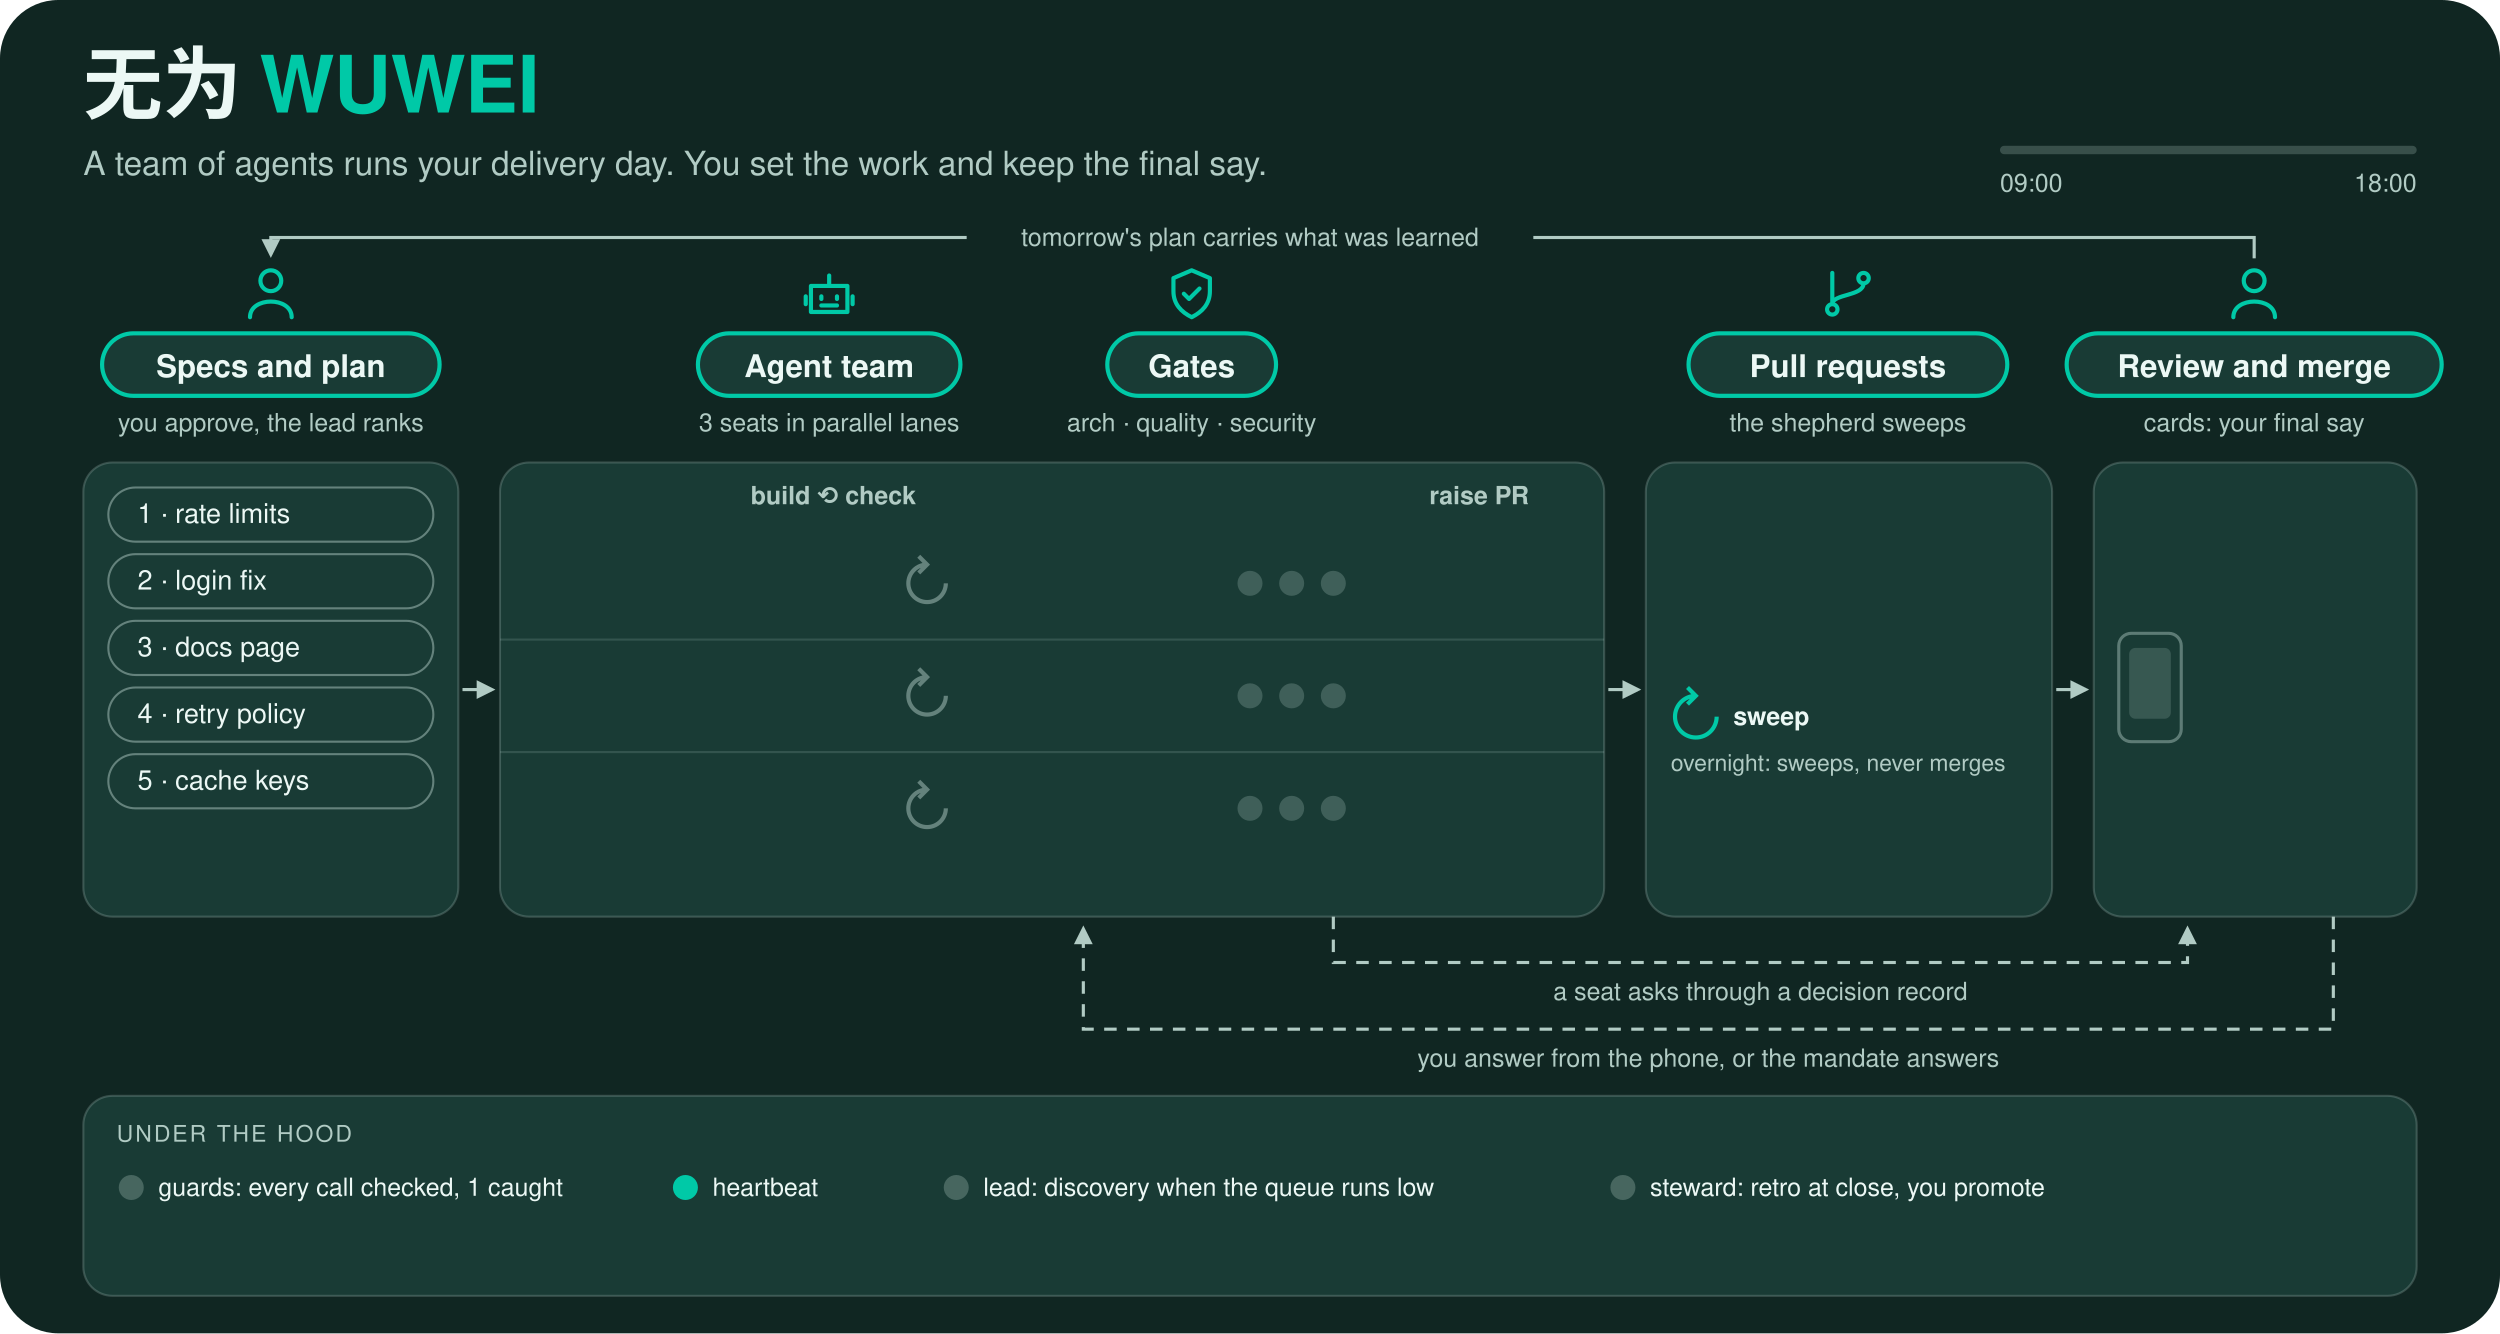
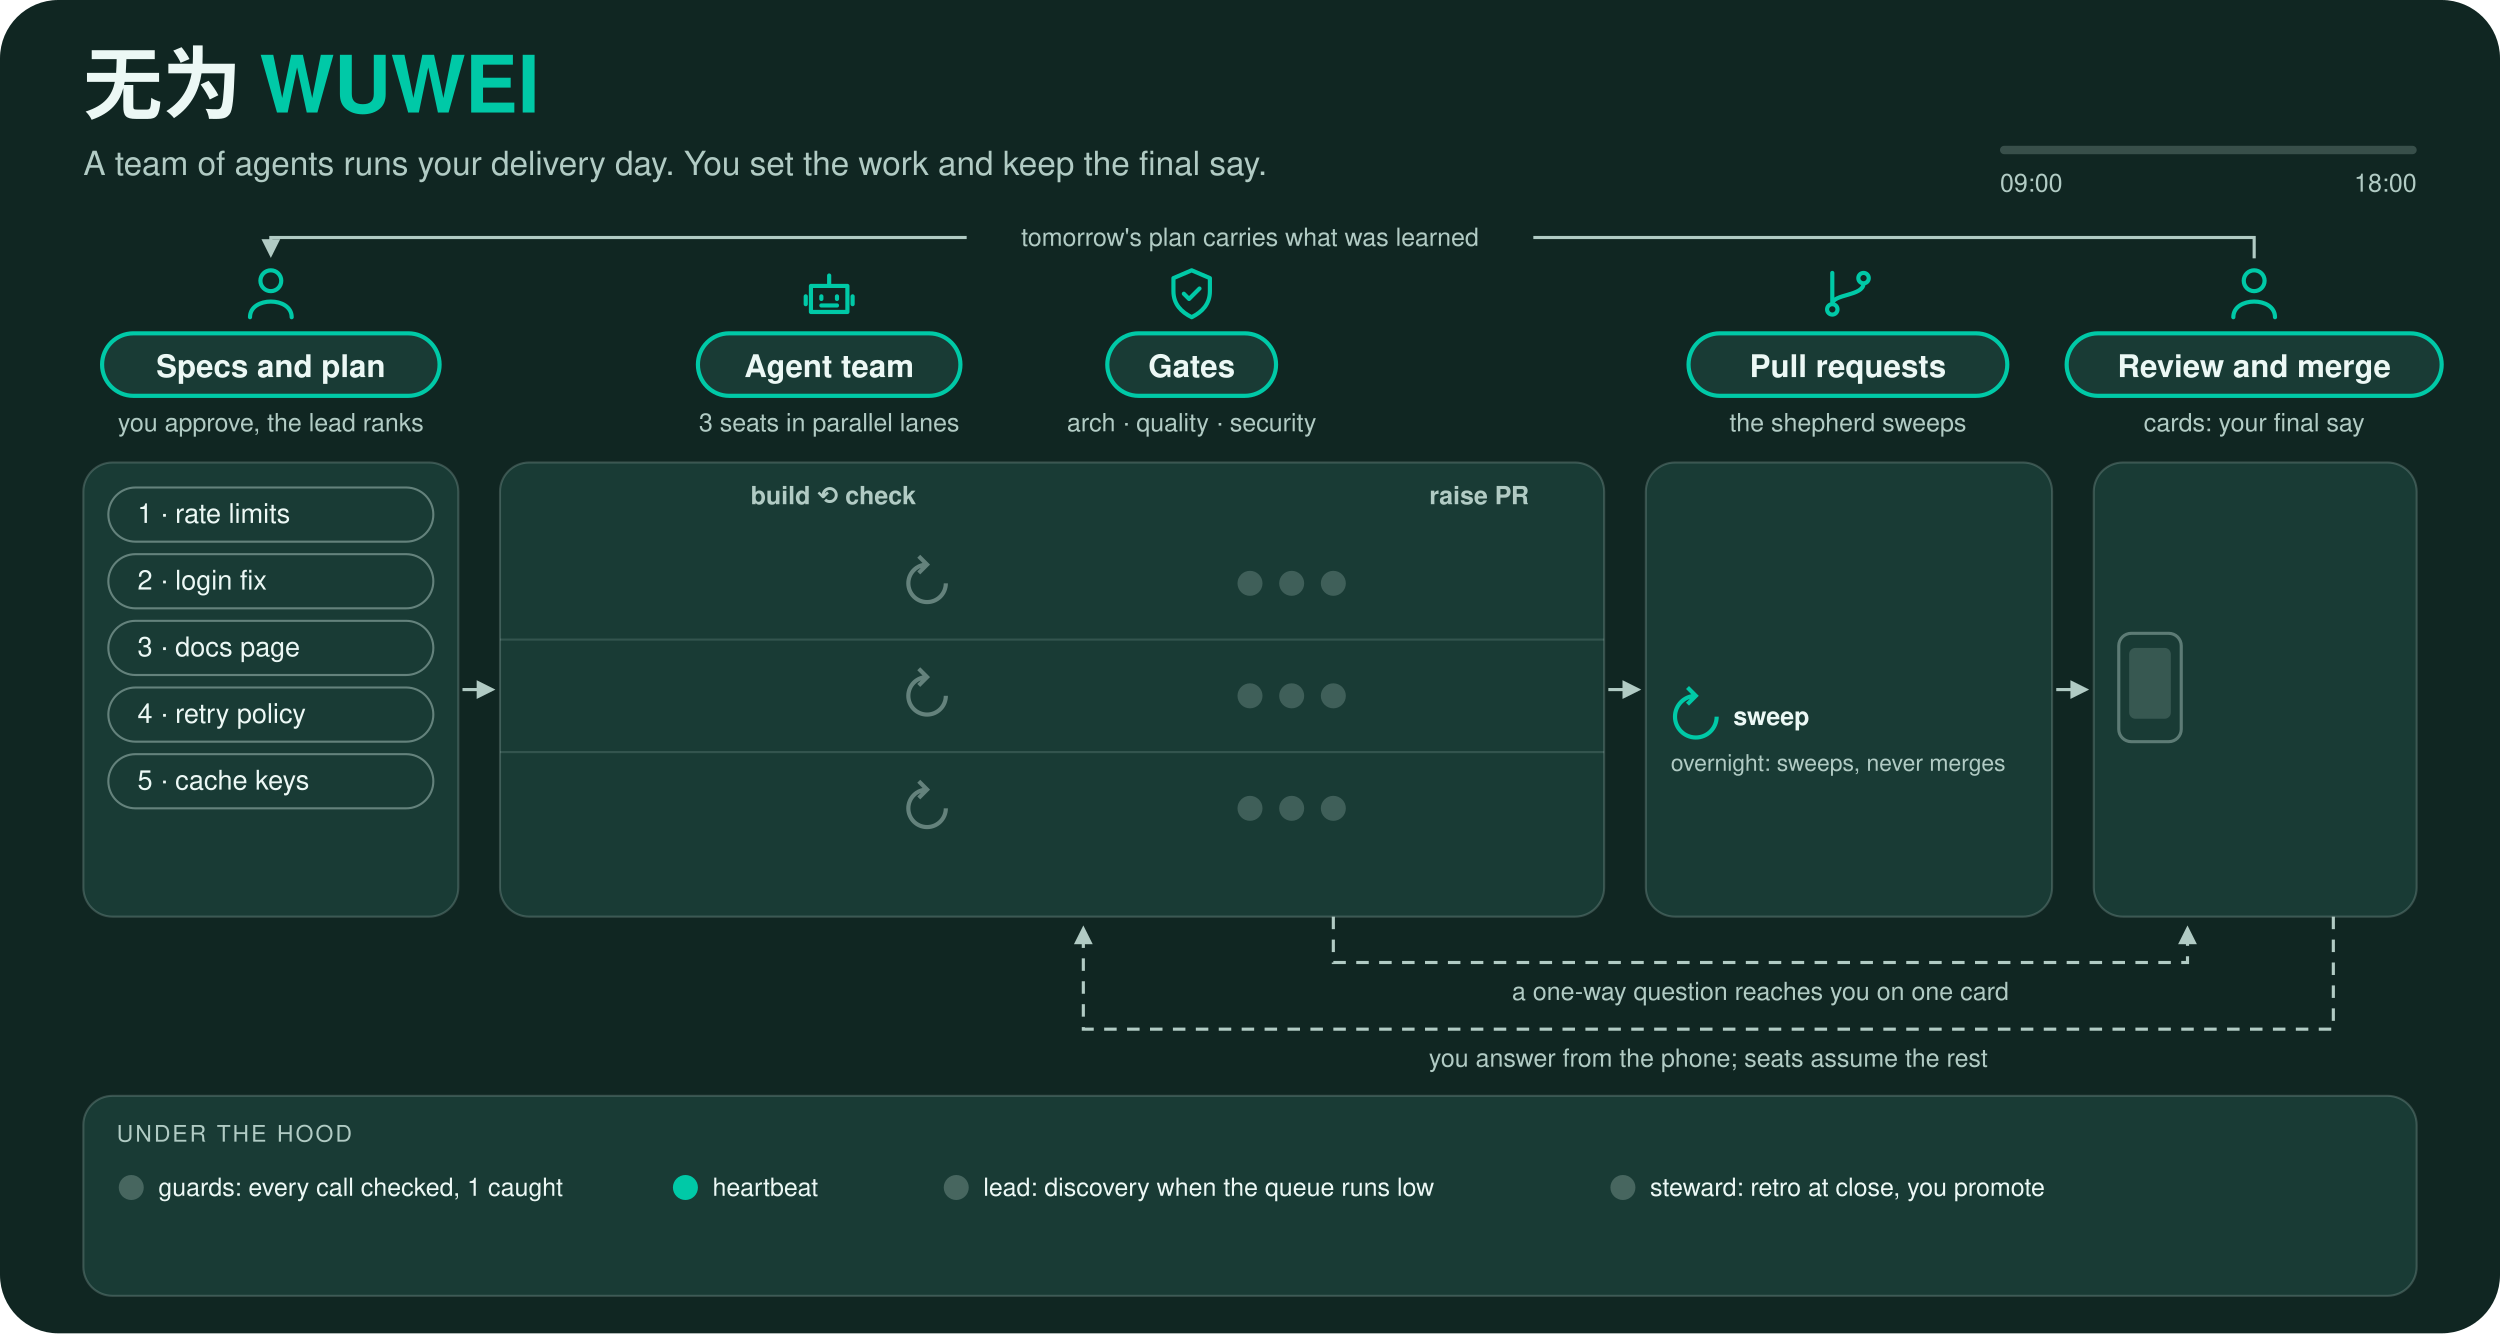
<svg xmlns="http://www.w3.org/2000/svg" viewBox="0 0 1200 640" role="img" aria-labelledby="title desc" font-family="-apple-system, BlinkMacSystemFont, 'Segoe UI', Helvetica, Arial, sans-serif" font-size="13">
  <style>
.still{display:none}
.spin{animation:spin 2s linear infinite;transform-box:fill-box;transform-origin:center}@keyframes spin{to{transform:rotate(360deg)}}
.beat{animation:beat 2s ease-in-out infinite}@keyframes beat{50%{opacity:.25}}
@media (prefers-reduced-motion:reduce){.live{display:none}.still{display:inline}.spin,.beat{animation:none}}
</style>
  <defs>
    <marker id="m-muted" viewBox="0 0 10 10" refX="8" refY="5" markerWidth="6" markerHeight="6" orient="auto">
      <path d="M0 0L10 5L0 10z" fill="#B1CBC4" />
    </marker>
    <marker id="m-accent" viewBox="0 0 10 10" refX="8" refY="5" markerWidth="6" markerHeight="6" orient="auto">
      <path d="M0 0L10 5L0 10z" fill="#00C9A7" />
    </marker>
    <marker id="m-warm" viewBox="0 0 10 10" refX="8" refY="5" markerWidth="6" markerHeight="6" orient="auto">
      <path d="M0 0L10 5L0 10z" fill="#F2B65E" />
    </marker>
  </defs>
  <rect width="1200" height="640" rx="28" fill="#102622" />
  <text x="40" y="54" fill="#ECF8F5" font-size="38" font-weight="700">无为 <tspan fill="#00C9A7">WUWEI</tspan>
  </text>
  <text x="40" y="84" fill="#B1CBC4" font-size="16">A team of agents runs your delivery day. You set the work and keep the final say.</text>
  <rect x="960" y="70" width="200" height="4" rx="2" fill="#B1CBC4" opacity="0.25" />
  <text x="960" y="92" fill="#B1CBC4" font-size="12">09:00</text>
  <text x="1160" y="92" fill="#B1CBC4" font-size="12" text-anchor="end">18:00</text>
  <path id="day-loop" d="M 1082 124 V 114 H 130 V 122" fill="none" stroke-width="1.5" stroke="#B1CBC4" marker-end="url(#m-muted)" />
  <rect x="464" y="105" width="272" height="18" fill="#102622" />
  <text x="600" y="118" fill="#B1CBC4" font-size="12" text-anchor="middle">tomorrow's plan carries what was learned</text>
  <path id="icon-0" d="M12 11a4 4 0 1 0 0-8a4 4 0 1 0 0 8M4 21c0-4 4-6 8-6s8 2 8 6" transform="translate(115 126) scale(1.25)" fill="none" stroke="#00C9A7" stroke-width="1.6" stroke-linecap="round" stroke-linejoin="round" />
  <rect x="49" y="160" width="162" height="30" rx="15" fill="#193B35" stroke="#00C9A7" stroke-width="2" />
  <text x="130" y="181" fill="#ECF8F5" font-size="15" text-anchor="middle" font-weight="700">Specs and plan</text>
  <text x="130" y="207" fill="#B1CBC4" font-size="12" text-anchor="middle">you approve, the lead ranks</text>
  <path id="icon-1" d="M5 9h14v10H5zM12 5v4M9 13v1M15 13v1M9 16.5h6M3 13v3M21 13v3" transform="translate(383 126) scale(1.25)" fill="none" stroke="#00C9A7" stroke-width="1.6" stroke-linecap="round" stroke-linejoin="round" />
  <rect x="335" y="160" width="126" height="30" rx="15" fill="#193B35" stroke="#00C9A7" stroke-width="2" />
  <text x="398" y="181" fill="#ECF8F5" font-size="15" text-anchor="middle" font-weight="700">Agent team</text>
  <text x="398" y="207" fill="#B1CBC4" font-size="12" text-anchor="middle">3 seats in parallel lanes</text>
  <path id="icon-2" d="M12 3l7 3v5c0 5-3 8-7 10c-4-2-7-5-7-10V6zM9 12l2 2l4-4" transform="translate(557 126) scale(1.25)" fill="none" stroke="#00C9A7" stroke-width="1.6" stroke-linecap="round" stroke-linejoin="round" />
  <rect x="531.5" y="160" width="81" height="30" rx="15" fill="#193B35" stroke="#00C9A7" stroke-width="2" />
  <text x="572" y="181" fill="#ECF8F5" font-size="15" text-anchor="middle" font-weight="700">Gates</text>
  <text x="572" y="207" fill="#B1CBC4" font-size="12" text-anchor="middle">arch · quality · security</text>
  <path id="icon-3" d="M6 4v12M6 20a2 2 0 1 0 0-4a2 2 0 1 0 0 4M18 8a2 2 0 1 0 0-4a2 2 0 1 0 0 4M18 8c0 5-12 4-12 8" transform="translate(872 126) scale(1.25)" fill="none" stroke="#00C9A7" stroke-width="1.6" stroke-linecap="round" stroke-linejoin="round" />
  <rect x="810.5" y="160" width="153" height="30" rx="15" fill="#193B35" stroke="#00C9A7" stroke-width="2" />
  <text x="887" y="181" fill="#ECF8F5" font-size="15" text-anchor="middle" font-weight="700">Pull requests</text>
  <text x="887" y="207" fill="#B1CBC4" font-size="12" text-anchor="middle">the shepherd sweeps</text>
  <path id="icon-4" d="M12 11a4 4 0 1 0 0-8a4 4 0 1 0 0 8M4 21c0-4 4-6 8-6s8 2 8 6" transform="translate(1067 126) scale(1.25)" fill="none" stroke="#00C9A7" stroke-width="1.6" stroke-linecap="round" stroke-linejoin="round" />
  <rect x="992" y="160" width="180" height="30" rx="15" fill="#193B35" stroke="#00C9A7" stroke-width="2" />
  <text x="1082" y="181" fill="#ECF8F5" font-size="15" text-anchor="middle" font-weight="700">Review and merge</text>
  <text x="1082" y="207" fill="#B1CBC4" font-size="12" text-anchor="middle">cards: your final say</text>
  <rect id="panel-queue" x="40" y="222" width="180" height="218" rx="14" fill="#193B35" stroke="#B1CBC4" stroke-opacity="0.25" />
  <rect id="panel-lanes" x="240" y="222" width="530" height="218" rx="14" fill="#193B35" stroke="#B1CBC4" stroke-opacity="0.25" />
  <rect id="panel-prs" x="790" y="222" width="195" height="218" rx="14" fill="#193B35" stroke="#B1CBC4" stroke-opacity="0.25" />
  <rect id="panel-cards" x="1005" y="222" width="155" height="218" rx="14" fill="#193B35" stroke="#B1CBC4" stroke-opacity="0.25" />
  <rect id="panel-band" x="40" y="526" width="1120" height="96" rx="14" fill="#193B35" stroke="#B1CBC4" stroke-opacity="0.25" />
  <path d="M 222 331 H 236" fill="none" stroke-width="1.5" stroke="#B1CBC4" marker-end="url(#m-muted)" />
  <path d="M 772 331 H 786" fill="none" stroke-width="1.5" stroke="#B1CBC4" marker-end="url(#m-muted)" />
  <path d="M 987 331 H 1001" fill="none" stroke-width="1.5" stroke="#B1CBC4" marker-end="url(#m-muted)" />
  <text x="400" y="242" fill="#B1CBC4" font-size="12" text-anchor="middle" font-weight="600">build ⟲ check</text>
  <text x="710" y="242" fill="#B1CBC4" font-size="12" text-anchor="middle" font-weight="600">raise PR</text>
  <line x1="240" y1="307" x2="770" y2="307" stroke="#B1CBC4" stroke-opacity="0.18" />
  <line x1="240" y1="361" x2="770" y2="361" stroke="#B1CBC4" stroke-opacity="0.18" />
  <path id="build-0" d="M 454 280 A 9 9 0 1 1 445 271 M 441 267 L 445 271 L 441 275" fill="none" stroke="#B1CBC4" stroke-opacity="0.5" stroke-width="2" />
  <path id="build-1" d="M 454 334 A 9 9 0 1 1 445 325 M 441 321 L 445 325 L 441 329" fill="none" stroke="#B1CBC4" stroke-opacity="0.5" stroke-width="2" />
  <path id="build-2" d="M 454 388 A 9 9 0 1 1 445 379 M 441 375 L 445 379 L 441 383" fill="none" stroke="#B1CBC4" stroke-opacity="0.5" stroke-width="2" />
  <circle id="gate-0-0" cx="600" cy="280" r="6" fill="#B1CBC4" opacity="0.25" />
  <circle id="gate-0-1" cx="620" cy="280" r="6" fill="#B1CBC4" opacity="0.25" />
  <circle id="gate-0-2" cx="640" cy="280" r="6" fill="#B1CBC4" opacity="0.25" />
  <circle id="gate-1-0" cx="600" cy="334" r="6" fill="#B1CBC4" opacity="0.25" />
  <circle id="gate-1-1" cx="620" cy="334" r="6" fill="#B1CBC4" opacity="0.25" />
  <circle id="gate-1-2" cx="640" cy="334" r="6" fill="#B1CBC4" opacity="0.25" />
  <circle id="gate-2-0" cx="600" cy="388" r="6" fill="#B1CBC4" opacity="0.25" />
  <circle id="gate-2-1" cx="620" cy="388" r="6" fill="#B1CBC4" opacity="0.25" />
  <circle id="gate-2-2" cx="640" cy="388" r="6" fill="#B1CBC4" opacity="0.25" />
  <path id="sweep" class="spin" d="M 824 344 A 10 10 0 1 1 814 334 M 810 330 L 814 334 L 810 338" fill="none" stroke="#00C9A7" stroke-width="2" />
  <text x="832" y="348" fill="#ECF8F5" font-size="12" font-weight="600">sweep</text>
  <text x="802" y="370" fill="#B1CBC4" font-size="11">overnight: sweeps, never merges</text>
  <rect x="1017" y="304" width="30" height="52" rx="6" fill="#193B35" stroke="#B1CBC4" stroke-opacity="0.45" stroke-width="1.5" />
  <rect x="1022" y="311" width="20" height="34" rx="3" fill="#B1CBC4" opacity="0.2" />
  <path id="ask-loop" stroke-dasharray="6 5" d="M 640 440 V 462 H 1050 V 446" fill="none" stroke-width="1.5" stroke="#B1CBC4" marker-end="url(#m-muted)" />
  <path id="answer-loop" stroke-dasharray="6 5" d="M 1120 440 V 494 H 520 V 446" fill="none" stroke-width="1.5" stroke="#B1CBC4" marker-end="url(#m-muted)" />
-   <text x="845" y="480" fill="#B1CBC4" font-size="12" text-anchor="middle">a seat asks through a decision record</text>
-   <text x="820" y="512" fill="#B1CBC4" font-size="12" text-anchor="middle">you answer from the phone, or the mandate answers</text>
+   <text x="845" y="480" fill="#B1CBC4" font-size="12" text-anchor="middle">a one-way question reaches you on one card</text>
+   <text x="820" y="512" fill="#B1CBC4" font-size="12" text-anchor="middle">you answer from the phone; seats assume the rest</text>
  <text x="56" y="548" fill="#B1CBC4" font-size="11" letter-spacing="1">UNDER THE HOOD</text>
  <circle cx="63" cy="570" r="6" fill="#B1CBC4" opacity="0.3" />
  <text x="76" y="574" fill="#ECF8F5" font-size="12">guards: every call checked, 1 caught</text>
  <circle cx="329" cy="570" r="6" fill="#00C9A7" opacity="1" class="beat" />
  <text x="342" y="574" fill="#ECF8F5" font-size="12">heartbeat</text>
  <circle cx="459" cy="570" r="6" fill="#B1CBC4" opacity="0.3" />
  <text x="472" y="574" fill="#ECF8F5" font-size="12">lead: discovery when the queue runs low</text>
  <circle cx="779" cy="570" r="6" fill="#B1CBC4" opacity="0.3" />
  <text x="792" y="574" fill="#ECF8F5" font-size="12">steward: retro at close, you promote</text>
  <g class="still">
    <rect x="52" y="330" width="156" height="26" rx="13" fill="#193B35" stroke="#B1CBC4" stroke-opacity="0.5" />
    <text x="66" y="347" fill="#ECF8F5">4 · retry policy</text>
    <rect x="52" y="362" width="156" height="26" rx="13" fill="#193B35" stroke="#B1CBC4" stroke-opacity="0.5" />
    <text x="66" y="379" fill="#ECF8F5">5 · cache keys</text>
    <text x="66" y="412" fill="#F2B65E" font-size="12" font-weight="600">waits: CAP 3 seats</text>
    <text x="52" y="430" fill="#B1CBC4" font-size="11">answers a card now and then</text>
    <circle cx="600" cy="280" r="6" fill="#00C9A7" />
    <circle cx="620" cy="280" r="6" fill="#00C9A7" />
    <circle cx="640" cy="280" r="6" fill="#00C9A7" />
    <circle cx="600" cy="334" r="6" fill="#00C9A7" />
    <circle cx="620" cy="334" r="6" fill="#00C9A7" />
    <circle cx="640" cy="334" r="6" fill="#00C9A7" />
    <path class="spin" d="M 454 388 A 9 9 0 1 1 445 379 M 441 375 L 445 379 L 441 383" fill="none" stroke="#00C9A7" stroke-width="2" />
    <circle cx="620" cy="334" r="6" fill="#F2B65E" />
    <g>
      <path d="M 620 325 C 620 302 530 302 530 315" fill="none" stroke-width="2" stroke="#F2B65E" marker-end="url(#m-warm)" stroke-dasharray="5 4" />
      <text x="652" y="339" fill="#F2B65E" font-size="12" font-weight="600">fix ×1 → delta</text>
    </g>
    <g fill="#ECF8F5">
      <rect x="475" y="265" width="110" height="30" rx="15" fill="#193B35" stroke="#00C9A7" stroke-width="1.5" />
      <text x="530" y="285" text-anchor="middle">rate limits</text>
    </g>
    <g fill="#ECF8F5">
      <rect x="475" y="319" width="110" height="30" rx="15" fill="#193B35" stroke="#F2B65E" stroke-width="1.5" />
      <text x="530" y="339" text-anchor="middle">login fix</text>
    </g>
    <g fill="#ECF8F5">
      <rect x="305" y="373" width="110" height="30" rx="15" fill="#193B35" stroke="#00C9A7" stroke-width="1.5" />
      <text x="360" y="393" text-anchor="middle">docs page</text>
    </g>
    <text x="802" y="412" fill="#00C9A7" font-size="12" font-weight="600">shipped today: 0</text>
-     <text x="1015" y="248" fill="#ECF8F5" font-size="11">D-1 under mandate</text>
-     <text x="1015" y="268" fill="#ECF8F5" font-size="11">D-2 under mandate</text>
-     <text x="1015" y="288" fill="#F2B65E" font-size="11" font-weight="600">D-3 client wants Friday?</text>
+     <text x="1015" y="248" fill="#ECF8F5" font-size="11">assumed in the spec</text>
+     <text x="1015" y="268" fill="#ECF8F5" font-size="11">assumed in the spec</text>
+     <text x="1015" y="288" fill="#F2B65E" font-size="11" font-weight="600">client wants Friday?</text>
    <rect x="1022" y="311" width="20" height="34" rx="3" fill="#F2B65E" />
    <text x="1015" y="380" fill="#ECF8F5" font-size="12" font-weight="600">asked today: 1 of 3</text>
    <text x="1160" y="58" fill="#ECF8F5" font-size="26" text-anchor="end" font-weight="700">13:55</text>
    <rect x="960" y="70" width="110" height="4" rx="2" fill="#00C9A7" />
  </g>
  <g class="live">
    <g>
      <animate attributeName="opacity" values="1;1;0;0" keyTimes="0;0.16;0.17;1" dur="16s" repeatCount="indefinite" />
      <rect x="52" y="234" width="156" height="26" rx="13" fill="#193B35" stroke="#B1CBC4" stroke-opacity="0.5" />
      <text x="66" y="251" fill="#ECF8F5">1 · rate limits</text>
    </g>
    <g>
      <animate attributeName="opacity" values="1;1;0;0" keyTimes="0;0.19;0.2;1" dur="16s" repeatCount="indefinite" />
      <rect x="52" y="266" width="156" height="26" rx="13" fill="#193B35" stroke="#B1CBC4" stroke-opacity="0.5" />
      <text x="66" y="283" fill="#ECF8F5">2 · login fix</text>
    </g>
    <g>
      <animate attributeName="opacity" values="1;1;0;0" keyTimes="0;0.22;0.23;1" dur="16s" repeatCount="indefinite" />
      <rect x="52" y="298" width="156" height="26" rx="13" fill="#193B35" stroke="#B1CBC4" stroke-opacity="0.5" />
      <text x="66" y="315" fill="#ECF8F5">3 · docs page</text>
    </g>
    <g>
      <animate attributeName="opacity" values="1;1;0;0" keyTimes="0;0.64;0.65;1" dur="16s" repeatCount="indefinite" />
      <rect x="52" y="330" width="156" height="26" rx="13" fill="#193B35" stroke="#B1CBC4" stroke-opacity="0.5" />
      <text x="66" y="347" fill="#ECF8F5">4 · retry policy</text>
    </g>
    <g>
      <animate attributeName="opacity" values="1;1;0;0" keyTimes="0;0.74;0.75;1" dur="16s" repeatCount="indefinite" />
      <rect x="52" y="362" width="156" height="26" rx="13" fill="#193B35" stroke="#B1CBC4" stroke-opacity="0.5" />
      <text x="66" y="379" fill="#ECF8F5">5 · cache keys</text>
    </g>
    <text id="waits" x="66" y="412" fill="#F2B65E" font-size="12" font-weight="600" opacity="0">
      <animate attributeName="opacity" values="0;0;1;1;0;0" keyTimes="0;0.22;0.23;0.74;0.75;1" dur="16s" repeatCount="indefinite" />waits: CAP 3 seats</text>
    <text x="52" y="430" fill="#B1CBC4" font-size="11" opacity="0">
      <animate attributeName="opacity" values="0;0;1;1" keyTimes="0;0.17;0.18;1" dur="16s" repeatCount="indefinite" />answers a card now and then</text>
    <g opacity="0">
      <animate attributeName="opacity" values="0;0;1;1;0;0" keyTimes="0;0.02;0.03;0.17;0.18;1" dur="16s" repeatCount="indefinite" />
      <rect x="52" y="394" width="156" height="42" rx="10" fill="#193B35" stroke="#00C9A7" />
      <text x="62" y="410" fill="#ECF8F5" font-size="12" font-weight="600">Morning gate</text>
      <text x="62" y="428" fill="#B1CBC4" font-size="11" opacity="0">
        <animate attributeName="opacity" values="0;0;1;1;0;0" keyTimes="0;0;0.01;0.12;0.13;1" dur="16s" repeatCount="indefinite" />Approve today's plan?</text>
      <text x="62" y="428" fill="#00C9A7" font-size="11" opacity="0" font-weight="600">
        <animate attributeName="opacity" values="0;0;1;1;0;0" keyTimes="0;0.12;0.13;0.17;0.18;1" dur="16s" repeatCount="indefinite" />Approved · 3 seats</text>
    </g>
    <path class="spin" d="M 454 280 A 9 9 0 1 1 445 271 M 441 267 L 445 271 L 441 275" fill="none" stroke="#00C9A7" stroke-width="2" opacity="0">
      <animate attributeName="opacity" values="0;0;1;1;0;0;1;1;0;0" keyTimes="0;0.19;0.2;0.4;0.41;0.67;0.68;0.86;0.87;1" dur="16s" repeatCount="indefinite" />
    </path>
    <circle cx="600" cy="280" r="6" fill="#00C9A7" opacity="0">
      <animate attributeName="opacity" values="0;0;1;1;0;0;1;1" keyTimes="0;0.43;0.44;0.58;0.59;0.89;0.9;1" dur="16s" repeatCount="indefinite" />
    </circle>
    <circle cx="620" cy="280" r="6" fill="#00C9A7" opacity="0">
      <animate attributeName="opacity" values="0;0;1;1;0;0;1;1" keyTimes="0;0.43;0.44;0.58;0.59;0.89;0.9;1" dur="16s" repeatCount="indefinite" />
    </circle>
    <circle cx="640" cy="280" r="6" fill="#00C9A7" opacity="0">
      <animate attributeName="opacity" values="0;0;1;1;0;0;1;1" keyTimes="0;0.43;0.44;0.58;0.59;0.89;0.9;1" dur="16s" repeatCount="indefinite" />
    </circle>
    <path class="spin" d="M 454 334 A 9 9 0 1 1 445 325 M 441 321 L 445 325 L 441 329" fill="none" stroke="#00C9A7" stroke-width="2" opacity="0">
      <animate attributeName="opacity" values="0;0;1;1;0;0" keyTimes="0;0.22;0.23;0.44;0.45;1" dur="16s" repeatCount="indefinite" />
    </path>
    <circle cx="600" cy="334" r="6" fill="#00C9A7" opacity="0">
      <animate attributeName="opacity" values="0;0;1;1;0;0" keyTimes="0;0.47;0.48;0.72;0.73;1" dur="16s" repeatCount="indefinite" />
    </circle>
    <circle cx="620" cy="334" r="6" fill="#00C9A7" opacity="0">
      <animate attributeName="opacity" values="0;0;1;1;0;0" keyTimes="0;0.47;0.48;0.72;0.73;1" dur="16s" repeatCount="indefinite" />
    </circle>
    <circle cx="640" cy="334" r="6" fill="#00C9A7" opacity="0">
      <animate attributeName="opacity" values="0;0;1;1;0;0" keyTimes="0;0.47;0.48;0.72;0.73;1" dur="16s" repeatCount="indefinite" />
    </circle>
    <path class="spin" d="M 454 388 A 9 9 0 1 1 445 379 M 441 375 L 445 379 L 441 383" fill="none" stroke="#00C9A7" stroke-width="2" opacity="0">
      <animate attributeName="opacity" values="0;0;1;1;0;0;1;1" keyTimes="0;0.25;0.26;0.58;0.59;0.77;0.78;1" dur="16s" repeatCount="indefinite" />
    </path>
    <circle cx="600" cy="388" r="6" fill="#00C9A7" opacity="0">
      <animate attributeName="opacity" values="0;0;1;1;0;0" keyTimes="0;0.61;0.62;0.68;0.69;1" dur="16s" repeatCount="indefinite" />
    </circle>
    <circle cx="620" cy="388" r="6" fill="#00C9A7" opacity="0">
      <animate attributeName="opacity" values="0;0;1;1;0;0" keyTimes="0;0.61;0.62;0.68;0.69;1" dur="16s" repeatCount="indefinite" />
    </circle>
    <circle cx="640" cy="388" r="6" fill="#00C9A7" opacity="0">
      <animate attributeName="opacity" values="0;0;1;1;0;0" keyTimes="0;0.61;0.62;0.68;0.69;1" dur="16s" repeatCount="indefinite" />
    </circle>
    <circle cx="620" cy="334" r="6" fill="#F2B65E" opacity="0">
      <animate attributeName="opacity" values="0;0;1;1;0;0" keyTimes="0;0.5;0.51;0.7;0.71;1" dur="16s" repeatCount="indefinite" />
    </circle>
    <g id="fix-loop" opacity="0">
      <animate attributeName="opacity" values="0;0;1;1;0;0" keyTimes="0;0.5;0.51;0.7;0.71;1" dur="16s" repeatCount="indefinite" />
      <path d="M 620 325 C 620 302 530 302 530 315" fill="none" stroke-width="2" stroke="#F2B65E" marker-end="url(#m-warm)" stroke-dasharray="5 4" />
      <text x="652" y="339" fill="#F2B65E" font-size="12" font-weight="600">fix ×1 → delta</text>
    </g>
    <g opacity="0" fill="#ECF8F5">
      <animateMotion values="295,0;295,0;360,0;360,0;530,0;530,0;710,0;710,0;710,0" keyTimes="0;0.16;0.19;0.4;0.43;0.58;0.61;0.64;1" calcMode="linear" dur="16s" repeatCount="indefinite" />
      <animate attributeName="opacity" values="0;0;1;1;0;0" keyTimes="0;0.16;0.17;0.64;0.65;1" dur="16s" repeatCount="indefinite" />
      <rect x="-55" y="265" width="110" height="30" rx="15" fill="#193B35" stroke="#00C9A7" stroke-width="1.5" />
      <text x="0" y="285" text-anchor="middle">rate limits</text>
    </g>
    <g opacity="0" fill="#ECF8F5">
      <animateMotion values="295,0;295,0;360,0;360,0;530,0;530,0;710,0;710,0;710,0" keyTimes="0;0.19;0.22;0.44;0.47;0.72;0.75;0.78;1" calcMode="linear" dur="16s" repeatCount="indefinite" />
      <animate attributeName="opacity" values="0;0;1;1;0;0" keyTimes="0;0.19;0.2;0.78;0.79;1" dur="16s" repeatCount="indefinite" />
      <rect x="-55" y="319" width="110" height="30" rx="15" fill="#193B35" stroke="#00C9A7" stroke-width="1.5">
        <animate attributeName="stroke" values="#00C9A7;#00C9A7;#F2B65E;#F2B65E;#00C9A7;#00C9A7" keyTimes="0;0.5;0.51;0.7;0.71;1" dur="16s" repeatCount="indefinite" />
      </rect>
      <text x="0" y="339" text-anchor="middle">login fix</text>
    </g>
    <g opacity="0" fill="#ECF8F5">
      <animateMotion values="295,0;295,0;360,0;360,0;530,0;530,0;710,0;710,0;710,0" keyTimes="0;0.22;0.25;0.58;0.61;0.68;0.71;0.74;1" calcMode="linear" dur="16s" repeatCount="indefinite" />
      <animate attributeName="opacity" values="0;0;1;1;0;0" keyTimes="0;0.22;0.23;0.74;0.75;1" dur="16s" repeatCount="indefinite" />
      <rect x="-55" y="373" width="110" height="30" rx="15" fill="#193B35" stroke="#00C9A7" stroke-width="1.5" />
      <text x="0" y="393" text-anchor="middle">docs page</text>
    </g>
    <g opacity="0" fill="#ECF8F5">
      <animateMotion values="295,0;295,0;360,0;360,0;530,0;530,0" keyTimes="0;0.64;0.67;0.86;0.89;1" calcMode="linear" dur="16s" repeatCount="indefinite" />
      <animate attributeName="opacity" values="0;0;1;1" keyTimes="0;0.64;0.65;1" dur="16s" repeatCount="indefinite" />
      <rect x="-55" y="265" width="110" height="30" rx="15" fill="#193B35" stroke="#00C9A7" stroke-width="1.5" />
      <text x="0" y="285" text-anchor="middle">retry policy</text>
    </g>
    <g opacity="0" fill="#ECF8F5">
      <animateMotion values="295,0;295,0;360,0;360,0" keyTimes="0;0.74;0.77;1" calcMode="linear" dur="16s" repeatCount="indefinite" />
      <animate attributeName="opacity" values="0;0;1;1" keyTimes="0;0.74;0.75;1" dur="16s" repeatCount="indefinite" />
      <rect x="-55" y="373" width="110" height="30" rx="15" fill="#193B35" stroke="#00C9A7" stroke-width="1.5" />
      <text x="0" y="393" text-anchor="middle">cache keys</text>
    </g>
    <g opacity="0">
      <animate attributeName="opacity" values="0;0;1;1;0;0" keyTimes="0;0.64;0.65;0.8;0.81;1" dur="16s" repeatCount="indefinite" />
      <rect x="802" y="234" width="170" height="26" rx="13" fill="#00C9A7" fill-opacity="0.14" stroke="#00C9A7" stroke-width="1.5" />
      <text x="816" y="251" fill="#ECF8F5" font-size="12">#142 rate limits</text>
    </g>
    <g opacity="0">
      <animate attributeName="opacity" values="0;0;1;1;0;0" keyTimes="0;0.74;0.75;0.86;0.87;1" dur="16s" repeatCount="indefinite" />
      <rect x="802" y="264" width="170" height="26" rx="13" fill="#00C9A7" fill-opacity="0.14" stroke="#00C9A7" stroke-width="1.5" />
      <text x="816" y="281" fill="#ECF8F5" font-size="12">#143 docs page</text>
    </g>
    <g opacity="0">
      <animate attributeName="opacity" values="0;0;1;1;0;0" keyTimes="0;0.78;0.79;0.9;0.91;1" dur="16s" repeatCount="indefinite" />
      <rect x="802" y="294" width="170" height="26" rx="13" fill="#00C9A7" fill-opacity="0.14" stroke="#00C9A7" stroke-width="1.5" />
      <text x="816" y="311" fill="#ECF8F5" font-size="12">#144 login fix</text>
    </g>
    <text x="802" y="392" fill="#B1CBC4" font-size="11" opacity="0">
      <animate attributeName="opacity" values="0;0;1;1;0;0" keyTimes="0;0.65;0.66;0.78;0.79;1" dur="16s" repeatCount="indefinite" />ping reviewer · CI green?</text>
    <text x="802" y="392" fill="#00C9A7" font-size="11" opacity="0">
      <animate attributeName="opacity" values="0;0;1;1;0;0" keyTimes="0;0.8;0.81;0.91;0.92;1" dur="16s" repeatCount="indefinite" />merge at the gated head</text>
    <text x="802" y="412" fill="#00C9A7" font-size="12" font-weight="600" opacity="0">
      <animate attributeName="opacity" values="0;0;1;1;0;0" keyTimes="0;0;0.01;0.8;0.81;1" dur="16s" repeatCount="indefinite" />shipped today: 0</text>
    <text x="802" y="412" fill="#00C9A7" font-size="12" font-weight="600" opacity="0">
      <animate attributeName="opacity" values="0;0;1;1;0;0" keyTimes="0;0.8;0.81;0.86;0.87;1" dur="16s" repeatCount="indefinite" />shipped today: 1</text>
    <text x="802" y="412" fill="#00C9A7" font-size="12" font-weight="600" opacity="0">
      <animate attributeName="opacity" values="0;0;1;1;0;0" keyTimes="0;0.86;0.87;0.9;0.91;1" dur="16s" repeatCount="indefinite" />shipped today: 2</text>
    <text x="802" y="412" fill="#00C9A7" font-size="12" font-weight="600" opacity="0">
      <animate attributeName="opacity" values="0;0;1;1" keyTimes="0;0.9;0.91;1" dur="16s" repeatCount="indefinite" />shipped today: 3</text>
    <text x="802" y="430" fill="#F2B65E" font-size="11" opacity="0">
      <animate attributeName="opacity" values="0;0;1;1" keyTimes="0;0.92;0.93;1" dur="16s" repeatCount="indefinite" />carried to tomorrow: 2</text>
    <text x="1015" y="248" fill="#ECF8F5" font-size="11" opacity="0">
-       <animate attributeName="opacity" values="0;0;1;1" keyTimes="0;0.31;0.32;1" dur="16s" repeatCount="indefinite" />D-1 under mandate</text>
+       <animate attributeName="opacity" values="0;0;1;1" keyTimes="0;0.31;0.32;1" dur="16s" repeatCount="indefinite" />assumed in the spec</text>
    <text x="1015" y="268" fill="#ECF8F5" font-size="11" opacity="0">
-       <animate attributeName="opacity" values="0;0;1;1" keyTimes="0;0.45;0.46;1" dur="16s" repeatCount="indefinite" />D-2 under mandate</text>
+       <animate attributeName="opacity" values="0;0;1;1" keyTimes="0;0.45;0.46;1" dur="16s" repeatCount="indefinite" />assumed in the spec</text>
    <text x="1015" y="288" fill="#F2B65E" font-size="11" font-weight="600" opacity="0">
-       <animate attributeName="opacity" values="0;0;1;1;0;0" keyTimes="0;0.52;0.53;0.62;0.63;1" dur="16s" repeatCount="indefinite" />D-3 client wants Friday?</text>
+       <animate attributeName="opacity" values="0;0;1;1;0;0" keyTimes="0;0.52;0.53;0.62;0.63;1" dur="16s" repeatCount="indefinite" />client wants Friday?</text>
    <text x="1015" y="288" fill="#ECF8F5" font-size="11" opacity="0">
-       <animate attributeName="opacity" values="0;0;1;1" keyTimes="0;0.62;0.63;1" dur="16s" repeatCount="indefinite" />D-3 answered: Allow once</text>
+       <animate attributeName="opacity" values="0;0;1;1" keyTimes="0;0.62;0.63;1" dur="16s" repeatCount="indefinite" />answered: Allow once</text>
    <rect x="1022" y="311" width="20" height="34" rx="3" fill="#00C9A7" opacity="0">
      <animate attributeName="opacity" values="0;0;1;1;0;0" keyTimes="0;0.02;0.03;0.12;0.13;1" dur="16s" repeatCount="indefinite" />
    </rect>
    <rect x="1022" y="311" width="20" height="34" rx="3" fill="#F2B65E" opacity="0">
      <animate attributeName="opacity" values="0;0;1;1;0;0" keyTimes="0;0.52;0.53;0.62;0.63;1" dur="16s" repeatCount="indefinite" />
    </rect>
    <text x="1015" y="380" fill="#ECF8F5" font-size="12" font-weight="600" opacity="0">
      <animate attributeName="opacity" values="0;0;1;1" keyTimes="0;0.52;0.53;1" dur="16s" repeatCount="indefinite" />asked today: 1 of 3</text>
    <path id="ask-loop-lit" d="M 640 440 V 462 H 1050 V 446" fill="none" stroke-width="2.5" stroke="#00C9A7" marker-end="url(#m-accent)" stroke-dasharray="6 5" opacity="0">
      <animate attributeName="opacity" values="0;0;1;1;0;0;1;1;0;0;1;1;0;0" keyTimes="0;0.3;0.31;0.32;0.33;0.44;0.45;0.46;0.47;0.52;0.53;0.54;0.55;1" dur="16s" repeatCount="indefinite" />
    </path>
    <path id="answer-loop-lit" d="M 1120 440 V 494 H 520 V 446" fill="none" stroke-width="2.5" stroke="#00C9A7" marker-end="url(#m-accent)" stroke-dasharray="6 5" opacity="0">
      <animate attributeName="opacity" values="0;0;1;1;0;0;1;1;0;0;1;1;0;0" keyTimes="0;0.31;0.32;0.33;0.34;0.45;0.46;0.47;0.48;0.62;0.63;0.64;0.65;1" dur="16s" repeatCount="indefinite" />
    </path>
    <path id="day-loop-lit" d="M 1082 124 V 114 H 130 V 122" fill="none" stroke-width="2.5" stroke="#00C9A7" marker-end="url(#m-accent)" opacity="0">
      <animate attributeName="opacity" values="0;0;1;1" keyTimes="0;0.92;0.93;1" dur="16s" repeatCount="indefinite" />
    </path>
    <circle cx="63" cy="570" r="6" fill="#F2B65E" opacity="0">
      <animate attributeName="opacity" values="0;0;1;1;0;0" keyTimes="0;0.36;0.37;0.4;0.41;1" dur="16s" repeatCount="indefinite" />
    </circle>
    <circle id="lead" cx="459" cy="570" r="6" fill="#00C9A7" opacity="0">
      <animate attributeName="opacity" values="0;0;1;1;0;0" keyTimes="0;0.74;0.75;0.8;0.81;1" dur="16s" repeatCount="indefinite" />
    </circle>
    <circle cx="779" cy="570" r="6" fill="#00C9A7" opacity="0">
      <animate attributeName="opacity" values="0;0;1;1" keyTimes="0;0.92;0.93;1" dur="16s" repeatCount="indefinite" />
    </circle>
    <text x="1144" y="604" fill="#00C9A7" font-size="12" text-anchor="end" font-weight="600" opacity="0">
      <animate attributeName="opacity" values="0;0;1;1" keyTimes="0;0.92;0.93;1" dur="16s" repeatCount="indefinite" />17:15 close: report written, retro done</text>
    <text x="1160" y="58" fill="#ECF8F5" font-size="26" opacity="0" text-anchor="end" font-weight="700">
      <animate attributeName="opacity" values="0;0;1;1;0;0" keyTimes="0;0;0.01;0.111;0.121;1" dur="16s" repeatCount="indefinite" />09:00</text>
    <text x="1160" y="58" fill="#ECF8F5" font-size="26" opacity="0" text-anchor="end" font-weight="700">
      <animate attributeName="opacity" values="0;0;1;1;0;0" keyTimes="0;0.111;0.121;0.222;0.232;1" dur="16s" repeatCount="indefinite" />10:00</text>
    <text x="1160" y="58" fill="#ECF8F5" font-size="26" opacity="0" text-anchor="end" font-weight="700">
      <animate attributeName="opacity" values="0;0;1;1;0;0" keyTimes="0;0.222;0.232;0.333;0.343;1" dur="16s" repeatCount="indefinite" />11:00</text>
    <text x="1160" y="58" fill="#ECF8F5" font-size="26" opacity="0" text-anchor="end" font-weight="700">
      <animate attributeName="opacity" values="0;0;1;1;0;0" keyTimes="0;0.333;0.343;0.444;0.454;1" dur="16s" repeatCount="indefinite" />12:00</text>
    <text x="1160" y="58" fill="#ECF8F5" font-size="26" opacity="0" text-anchor="end" font-weight="700">
      <animate attributeName="opacity" values="0;0;1;1;0;0" keyTimes="0;0.444;0.454;0.556;0.566;1" dur="16s" repeatCount="indefinite" />13:00</text>
    <text x="1160" y="58" fill="#ECF8F5" font-size="26" opacity="0" text-anchor="end" font-weight="700">
      <animate attributeName="opacity" values="0;0;1;1;0;0" keyTimes="0;0.556;0.566;0.667;0.677;1" dur="16s" repeatCount="indefinite" />14:00</text>
    <text x="1160" y="58" fill="#ECF8F5" font-size="26" opacity="0" text-anchor="end" font-weight="700">
      <animate attributeName="opacity" values="0;0;1;1;0;0" keyTimes="0;0.667;0.677;0.778;0.788;1" dur="16s" repeatCount="indefinite" />15:00</text>
    <text x="1160" y="58" fill="#ECF8F5" font-size="26" opacity="0" text-anchor="end" font-weight="700">
      <animate attributeName="opacity" values="0;0;1;1;0;0" keyTimes="0;0.778;0.788;0.889;0.899;1" dur="16s" repeatCount="indefinite" />16:00</text>
    <text x="1160" y="58" fill="#ECF8F5" font-size="26" opacity="0" text-anchor="end" font-weight="700">
      <animate attributeName="opacity" values="0;0;1;1" keyTimes="0;0.889;0.899;1" dur="16s" repeatCount="indefinite" />17:00</text>
    <rect x="960" y="70" width="0" height="4" rx="2" fill="#00C9A7">
      <animate attributeName="width" values="0;200" keyTimes="0;1" dur="16s" repeatCount="indefinite" />
    </rect>
  </g>
</svg>
